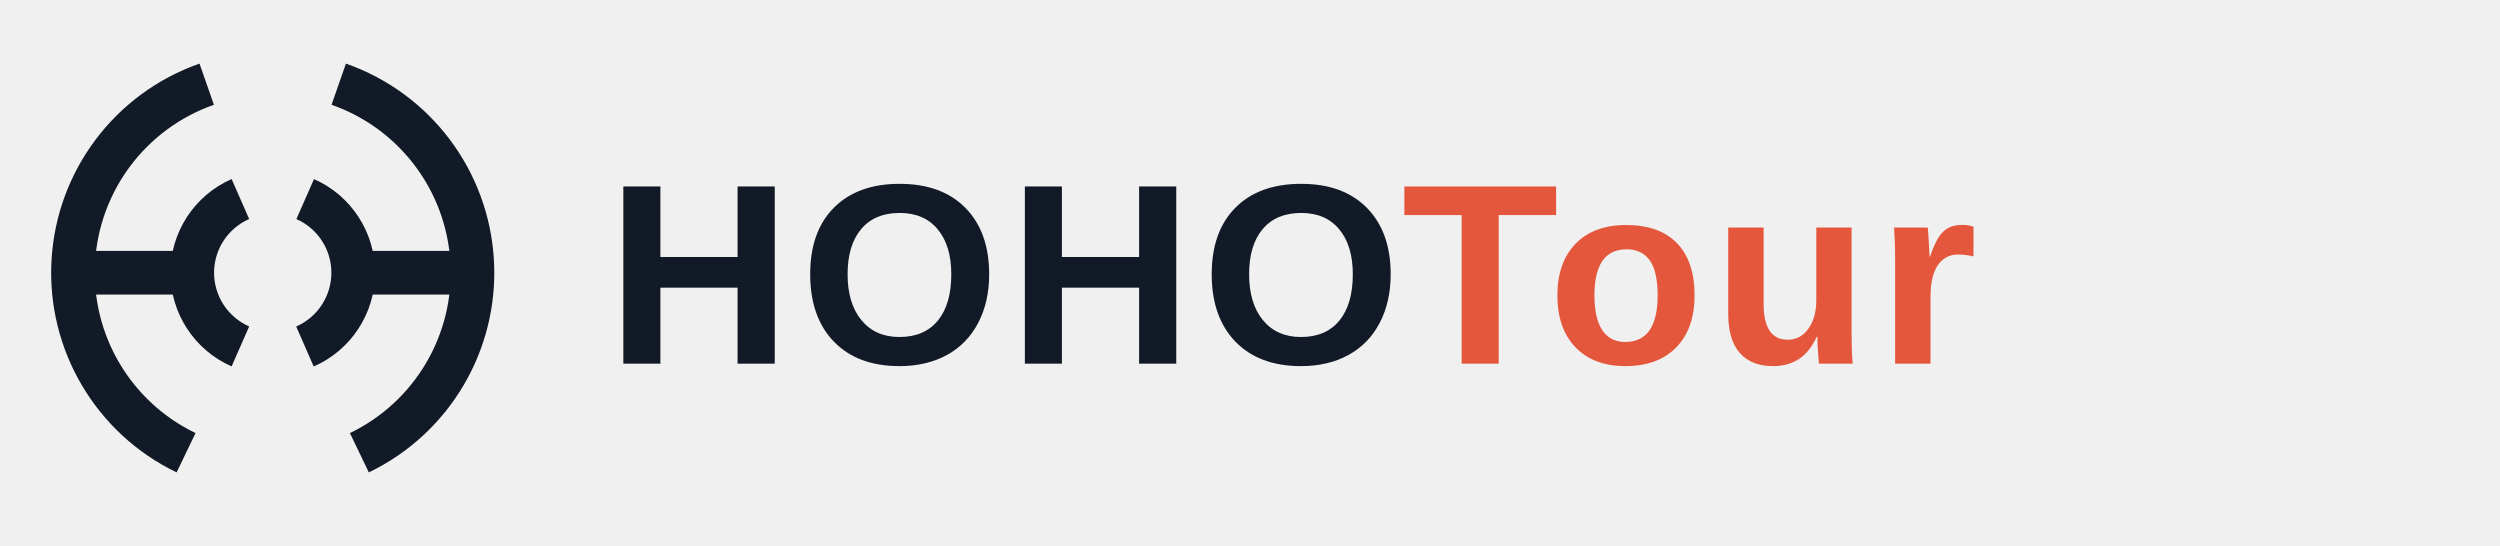
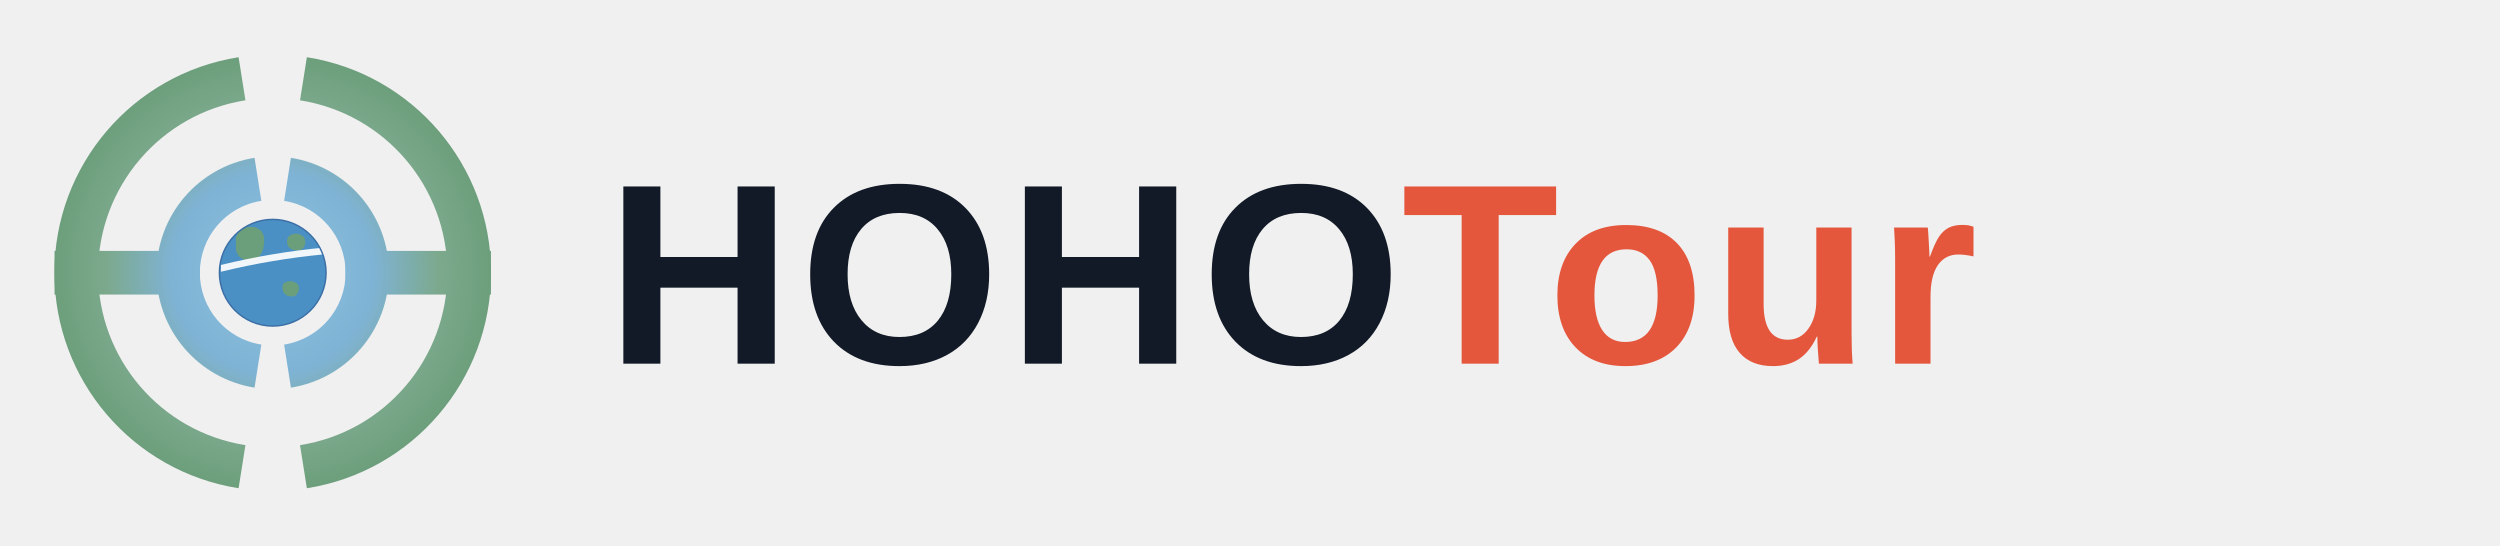
<svg xmlns="http://www.w3.org/2000/svg" width="330" height="72" viewBox="0 0 330 72" role="img" aria-label="HOHO Tour">
  <svg x="4" y="4" width="64" height="64" viewBox="0 0 1000 1000">
-     <path d="M 651.0 68.7 A 457.0 457.0 0 0 1 698.2 911.8 L 659.2 830.7 A 367.0 367.0 0 0 0 621.3 153.6 Z" fill="#111A26" />
-     <path d="M 301.8 911.8 A 457.0 457.0 0 0 1 349.0 68.7 L 378.7 153.6 A 367.0 367.0 0 0 0 340.8 830.7 Z" fill="#111A26" />
-     <path d="M 585.1 306.9 A 211.0 211.0 0 0 1 584.5 693.4 L 548.4 610.9 A 121.0 121.0 0 0 0 548.8 389.3 Z" fill="#111A26" />
-     <path d="M 415.2 693.2 A 211.0 211.0 0 0 1 415.2 306.8 L 451.4 389.2 A 121.0 121.0 0 0 0 451.4 610.8 Z" fill="#111A26" />
-     <path d="M 60 455 H 360 V 545 H 60 Z" fill="#111A26" />
-     <path d="M 640 455 H 940 V 545 H 640 Z" fill="#111A26" />
+     <defs>
+       <radialGradient id="earthGrad" gradientUnits="userSpaceOnUse" cx="500" cy="500" r="460">
+         <stop offset="0%" stop-color="#8FC3E0" />
+         <stop offset="45%" stop-color="#7FB3D5" />
+         <stop offset="75%" stop-color="#7CA98C" />
+         <stop offset="100%" stop-color="#6B9E7A" />
+       </radialGradient>
+       <clipPath id="earthClip">
+         <circle cx="500" cy="500" r="110.0" />
+       </clipPath>
+     </defs>
+     <path d="M 570.4 55.5 A 450.0 450.0 0 0 1 570.4 944.5 L 556.3 855.6 A 360.0 360.0 0 0 0 556.3 144.4 Z" fill="url(#earthGrad)" />
+     <path d="M 429.6 944.5 A 450.0 450.0 0 0 1 429.6 55.5 L 443.7 144.4 A 360.0 360.0 0 0 0 443.7 855.6 Z" fill="url(#earthGrad)" />
+     <path d="M 537.5 263.0 A 240.0 240.0 0 0 1 537.5 737.0 L 523.5 648.2 A 150.0 150.0 0 0 0 523.5 351.8 Z" fill="url(#earthGrad)" />
+     <path d="M 462.5 737.0 A 240.0 240.0 0 0 1 462.5 263.0 L 476.5 351.8 A 150.0 150.0 0 0 0 476.5 648.2 Z" fill="url(#earthGrad)" />
+     <path d="M 50.0 455.0 H 350.0 V 545.0 H 50.0 Z" fill="url(#earthGrad)" />
+     <path d="M 650.0 455.0 H 950.0 V 545.0 H 650.0 Z" fill="url(#earthGrad)" />
+     <g clip-path="url(#earthClip)">
+       <circle cx="500" cy="500" r="110.0" fill="#4A90C4" />
+       <path d="M 424 428 Q 432 402 462 406 Q 486 412 482 442 Q 478 474 450 476 Q 424 470 424 448 Z" fill="#6B9E7A" />
+       <path d="M 534 424 Q 550 414 564 426 Q 572 440 560 452 Q 544 458 532 446 Q 526 434 534 424 Z" fill="#6B9E7A" />
+       <path d="M 522 522 Q 538 512 552 524 Q 558 538 546 548 Q 530 552 522 540 Q 518 530 522 522 Z" fill="#6B9E7A" />
+       <path d="M 393 484 Q 500 458 607 448 L 607 462 Q 500 472 393 498 Z" fill="#FFFFFF" opacity="0.92" />
+     </g>
+     <circle cx="500" cy="500" r="110.0" fill="none" stroke="#3A6EA5" stroke-width="3" />
  </svg>
  <text x="80" y="48" font-family="Arial, Helvetica, sans-serif" font-size="34" font-weight="800" letter-spacing="1" fill="#111A26">HOHO<tspan fill="#E4573D"> Tour</tspan>
  </text>
</svg>
